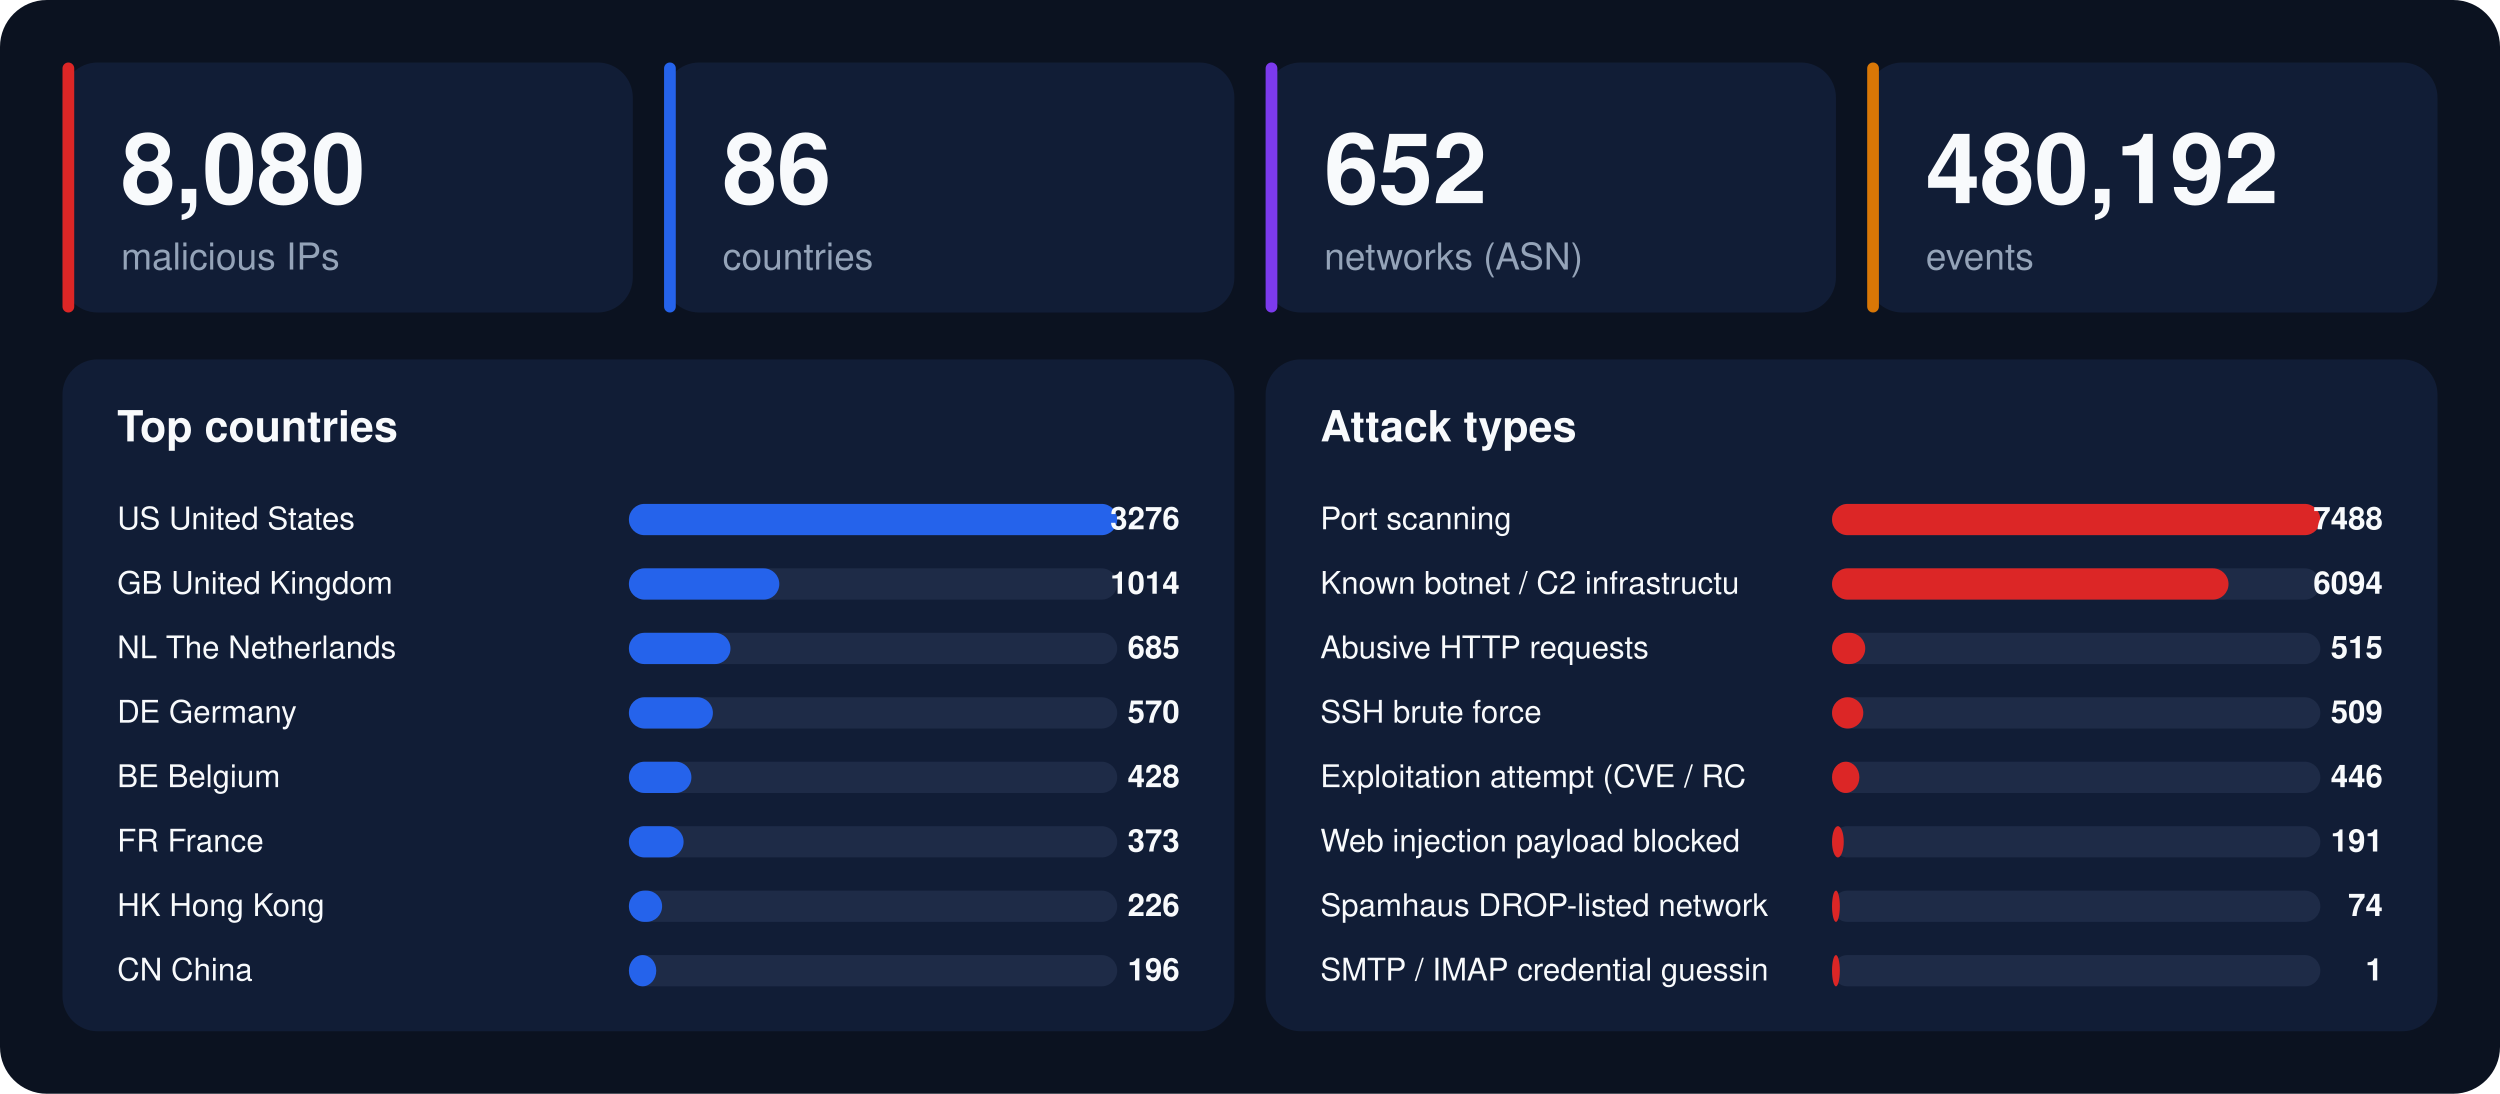
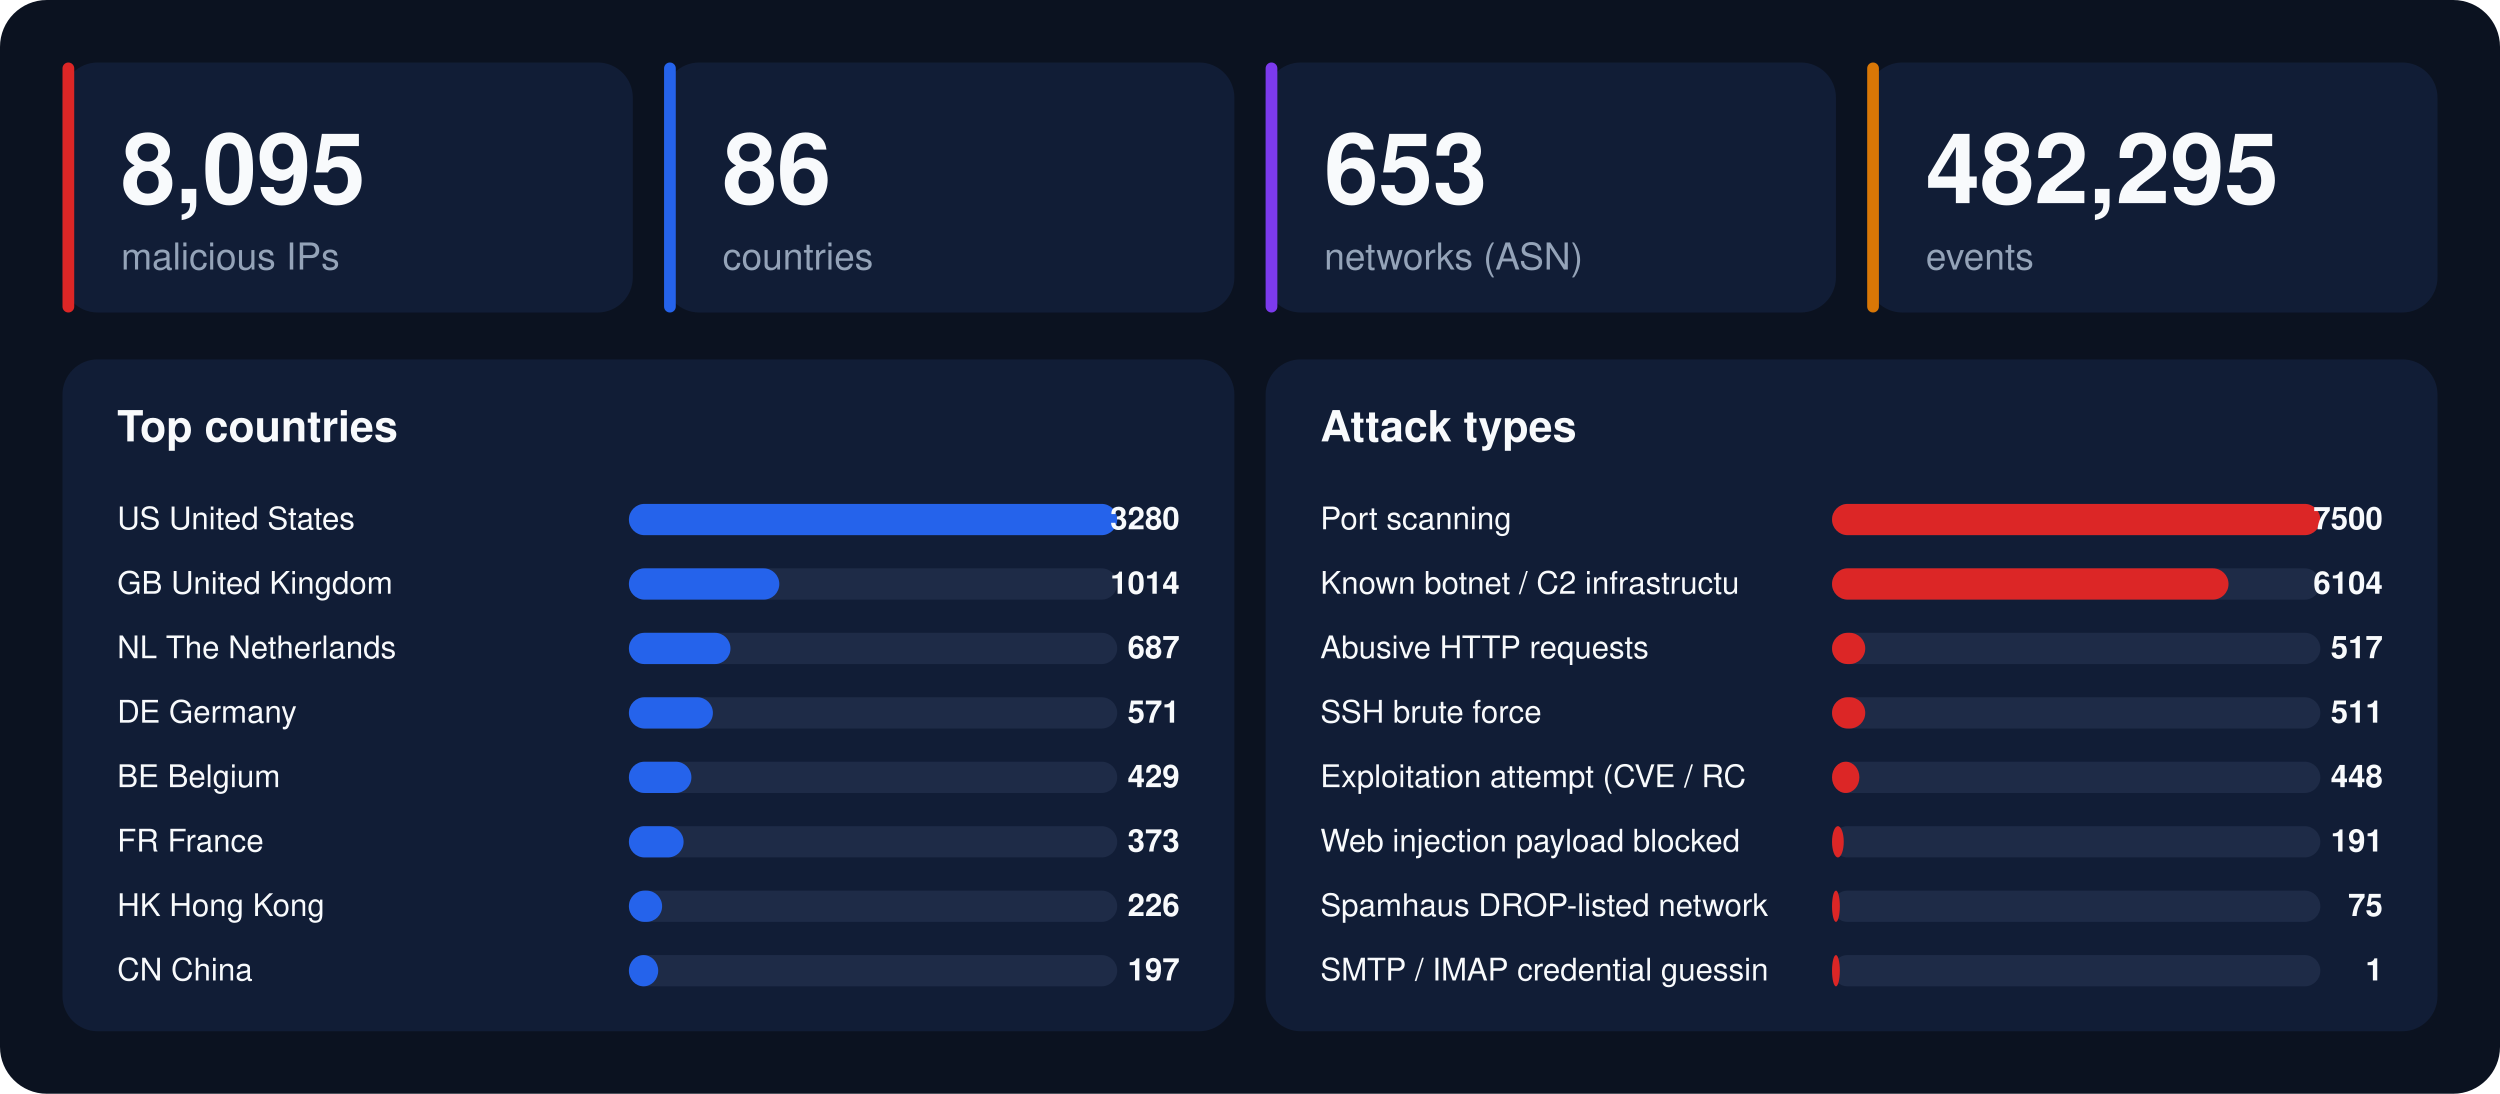
<svg xmlns="http://www.w3.org/2000/svg" width="1280" height="560" viewBox="0 0 1280 560" font-family="-apple-system,BlinkMacSystemFont,'Segoe UI',Helvetica,Arial,sans-serif">
  <rect width="1280" height="560" rx="24" fill="#0b1220" />
  <rect x="32" y="32" width="292" height="128" rx="18" fill="#111d36" />
  <rect x="32" y="32" width="6" height="128" rx="3" fill="#dc2626" />
-   <text x="62" y="104" font-size="50" font-weight="800" fill="#f8fafc">8,080</text>
+   <text x="62" y="104" font-size="50" font-weight="800" fill="#f8fafc">8,095</text>
  <text x="62" y="138" font-size="19" fill="#94a3b8">malicious IPs</text>
  <rect x="340" y="32" width="292" height="128" rx="18" fill="#111d36" />
  <rect x="340" y="32" width="6" height="128" rx="3" fill="#2563eb" />
  <text x="370" y="104" font-size="50" font-weight="800" fill="#f8fafc">86</text>
  <text x="370" y="138" font-size="19" fill="#94a3b8">countries</text>
  <rect x="648" y="32" width="292" height="128" rx="18" fill="#111d36" />
  <rect x="648" y="32" width="6" height="128" rx="3" fill="#7c3aed" />
-   <text x="678" y="104" font-size="50" font-weight="800" fill="#f8fafc">652</text>
+   <text x="678" y="104" font-size="50" font-weight="800" fill="#f8fafc">653</text>
  <text x="678" y="138" font-size="19" fill="#94a3b8">networks (ASN)</text>
  <rect x="956" y="32" width="292" height="128" rx="18" fill="#111d36" />
  <rect x="956" y="32" width="6" height="128" rx="3" fill="#d97706" />
-   <text x="986" y="104" font-size="50" font-weight="800" fill="#f8fafc">480,192</text>
+   <text x="986" y="104" font-size="50" font-weight="800" fill="#f8fafc">482,295</text>
  <text x="986" y="138" font-size="19" fill="#94a3b8">events</text>
  <rect x="32" y="184" width="600" height="344" rx="18" fill="#111d36" />
  <text x="60" y="226" font-size="22" font-weight="700" fill="#f8fafc">Top countries</text>
  <text x="60" y="271" font-size="16" fill="#f8fafc">US  United States</text>
  <rect x="322" y="258" width="250" height="16" rx="8" fill="#1e2b47" />
  <rect x="322" y="258" width="250" height="16" rx="8" fill="#2563eb" />
-   <text x="604" y="271" font-size="16" font-weight="700" text-anchor="end" fill="#f8fafc">3276</text>
+   <text x="604" y="271" font-size="16" font-weight="700" text-anchor="end" fill="#f8fafc">3280</text>
  <text x="60" y="304" font-size="16" fill="#f8fafc">GB  United Kingdom</text>
  <rect x="322" y="291" width="250" height="16" rx="8" fill="#1e2b47" />
  <rect x="322" y="291" width="77" height="16" rx="8" fill="#2563eb" />
  <text x="604" y="304" font-size="16" font-weight="700" text-anchor="end" fill="#f8fafc">1014</text>
  <text x="60" y="337" font-size="16" fill="#f8fafc">NL  The Netherlands</text>
  <rect x="322" y="324" width="250" height="16" rx="8" fill="#1e2b47" />
  <rect x="322" y="324" width="52" height="16" rx="8" fill="#2563eb" />
-   <text x="604" y="337" font-size="16" font-weight="700" text-anchor="end" fill="#f8fafc">685</text>
+   <text x="604" y="337" font-size="16" font-weight="700" text-anchor="end" fill="#f8fafc">687</text>
  <text x="60" y="370" font-size="16" fill="#f8fafc">DE  Germany</text>
  <rect x="322" y="357" width="250" height="16" rx="8" fill="#1e2b47" />
  <rect x="322" y="357" width="43" height="16" rx="8" fill="#2563eb" />
-   <text x="604" y="370" font-size="16" font-weight="700" text-anchor="end" fill="#f8fafc">570</text>
+   <text x="604" y="370" font-size="16" font-weight="700" text-anchor="end" fill="#f8fafc">571</text>
  <text x="60" y="403" font-size="16" fill="#f8fafc">BE  Belgium</text>
  <rect x="322" y="390" width="250" height="16" rx="8" fill="#1e2b47" />
  <rect x="322" y="390" width="32" height="16" rx="8" fill="#2563eb" />
-   <text x="604" y="403" font-size="16" font-weight="700" text-anchor="end" fill="#f8fafc">428</text>
+   <text x="604" y="403" font-size="16" font-weight="700" text-anchor="end" fill="#f8fafc">429</text>
  <text x="60" y="436" font-size="16" fill="#f8fafc">FR  France</text>
  <rect x="322" y="423" width="250" height="16" rx="8" fill="#1e2b47" />
  <rect x="322" y="423" width="28" height="16" rx="8" fill="#2563eb" />
  <text x="604" y="436" font-size="16" font-weight="700" text-anchor="end" fill="#f8fafc">373</text>
  <text x="60" y="469" font-size="16" fill="#f8fafc">HK  Hong Kong</text>
  <rect x="322" y="456" width="250" height="16" rx="8" fill="#1e2b47" />
  <rect x="322" y="456" width="17" height="16" rx="8" fill="#2563eb" />
  <text x="604" y="469" font-size="16" font-weight="700" text-anchor="end" fill="#f8fafc">226</text>
  <text x="60" y="502" font-size="16" fill="#f8fafc">CN  China</text>
  <rect x="322" y="489" width="250" height="16" rx="8" fill="#1e2b47" />
-   <rect x="322" y="489" width="14" height="16" rx="8" fill="#2563eb" />
-   <text x="604" y="502" font-size="16" font-weight="700" text-anchor="end" fill="#f8fafc">196</text>
+   <rect x="322" y="489" width="15" height="16" rx="8" fill="#2563eb" />
+   <text x="604" y="502" font-size="16" font-weight="700" text-anchor="end" fill="#f8fafc">197</text>
  <rect x="648" y="184" width="600" height="344" rx="18" fill="#111d36" />
  <text x="676" y="226" font-size="22" font-weight="700" fill="#f8fafc">Attack types</text>
  <text x="676" y="271" font-size="16" fill="#f8fafc">Port scanning</text>
  <rect x="938" y="258" width="250" height="16" rx="8" fill="#1e2b47" />
  <rect x="938" y="258" width="250" height="16" rx="8" fill="#dc2626" />
-   <text x="1220" y="271" font-size="16" font-weight="700" text-anchor="end" fill="#f8fafc">7488</text>
+   <text x="1220" y="271" font-size="16" font-weight="700" text-anchor="end" fill="#f8fafc">7500</text>
  <text x="676" y="304" font-size="16" fill="#f8fafc">Known botnet / C2 infrastructu</text>
  <rect x="938" y="291" width="250" height="16" rx="8" fill="#1e2b47" />
  <rect x="938" y="291" width="203" height="16" rx="8" fill="#dc2626" />
-   <text x="1220" y="304" font-size="16" font-weight="700" text-anchor="end" fill="#f8fafc">6094</text>
+   <text x="1220" y="304" font-size="16" font-weight="700" text-anchor="end" fill="#f8fafc">6104</text>
  <text x="676" y="337" font-size="16" fill="#f8fafc">Abusive HTTP requests</text>
  <rect x="938" y="324" width="250" height="16" rx="8" fill="#1e2b47" />
  <rect x="938" y="324" width="17" height="16" rx="8" fill="#dc2626" />
-   <text x="1220" y="337" font-size="16" font-weight="700" text-anchor="end" fill="#f8fafc">515</text>
+   <text x="1220" y="337" font-size="16" font-weight="700" text-anchor="end" fill="#f8fafc">517</text>
  <text x="676" y="370" font-size="16" fill="#f8fafc">SSH brute force</text>
  <rect x="938" y="357" width="250" height="16" rx="8" fill="#1e2b47" />
-   <rect x="938" y="357" width="16" height="16" rx="8" fill="#dc2626" />
-   <text x="1220" y="370" font-size="16" font-weight="700" text-anchor="end" fill="#f8fafc">509</text>
+   <rect x="938" y="357" width="17" height="16" rx="8" fill="#dc2626" />
+   <text x="1220" y="370" font-size="16" font-weight="700" text-anchor="end" fill="#f8fafc">511</text>
  <text x="676" y="403" font-size="16" fill="#f8fafc">Exploitation attempt (CVE / RC</text>
  <rect x="938" y="390" width="250" height="16" rx="8" fill="#1e2b47" />
  <rect x="938" y="390" width="14" height="16" rx="8" fill="#dc2626" />
-   <text x="1220" y="403" font-size="16" font-weight="700" text-anchor="end" fill="#f8fafc">446</text>
+   <text x="1220" y="403" font-size="16" font-weight="700" text-anchor="end" fill="#f8fafc">448</text>
  <text x="676" y="436" font-size="16" fill="#f8fafc">Web injection payload blocked </text>
  <rect x="938" y="423" width="250" height="16" rx="8" fill="#1e2b47" />
  <rect x="938" y="423" width="6" height="16" rx="8" fill="#dc2626" />
  <text x="1220" y="436" font-size="16" font-weight="700" text-anchor="end" fill="#f8fafc">191</text>
  <text x="676" y="469" font-size="16" fill="#f8fafc">Spamhaus DROP-listed network</text>
  <rect x="938" y="456" width="250" height="16" rx="8" fill="#1e2b47" />
  <rect x="938" y="456" width="4" height="16" rx="8" fill="#dc2626" />
-   <text x="1220" y="469" font-size="16" font-weight="700" text-anchor="end" fill="#f8fafc">74</text>
+   <text x="1220" y="469" font-size="16" font-weight="700" text-anchor="end" fill="#f8fafc">75</text>
  <text x="676" y="502" font-size="16" fill="#f8fafc">SMTP / IMAP credential guessin</text>
  <rect x="938" y="489" width="250" height="16" rx="8" fill="#1e2b47" />
  <rect x="938" y="489" width="4" height="16" rx="8" fill="#dc2626" />
  <text x="1220" y="502" font-size="16" font-weight="700" text-anchor="end" fill="#f8fafc">1</text>
</svg>
